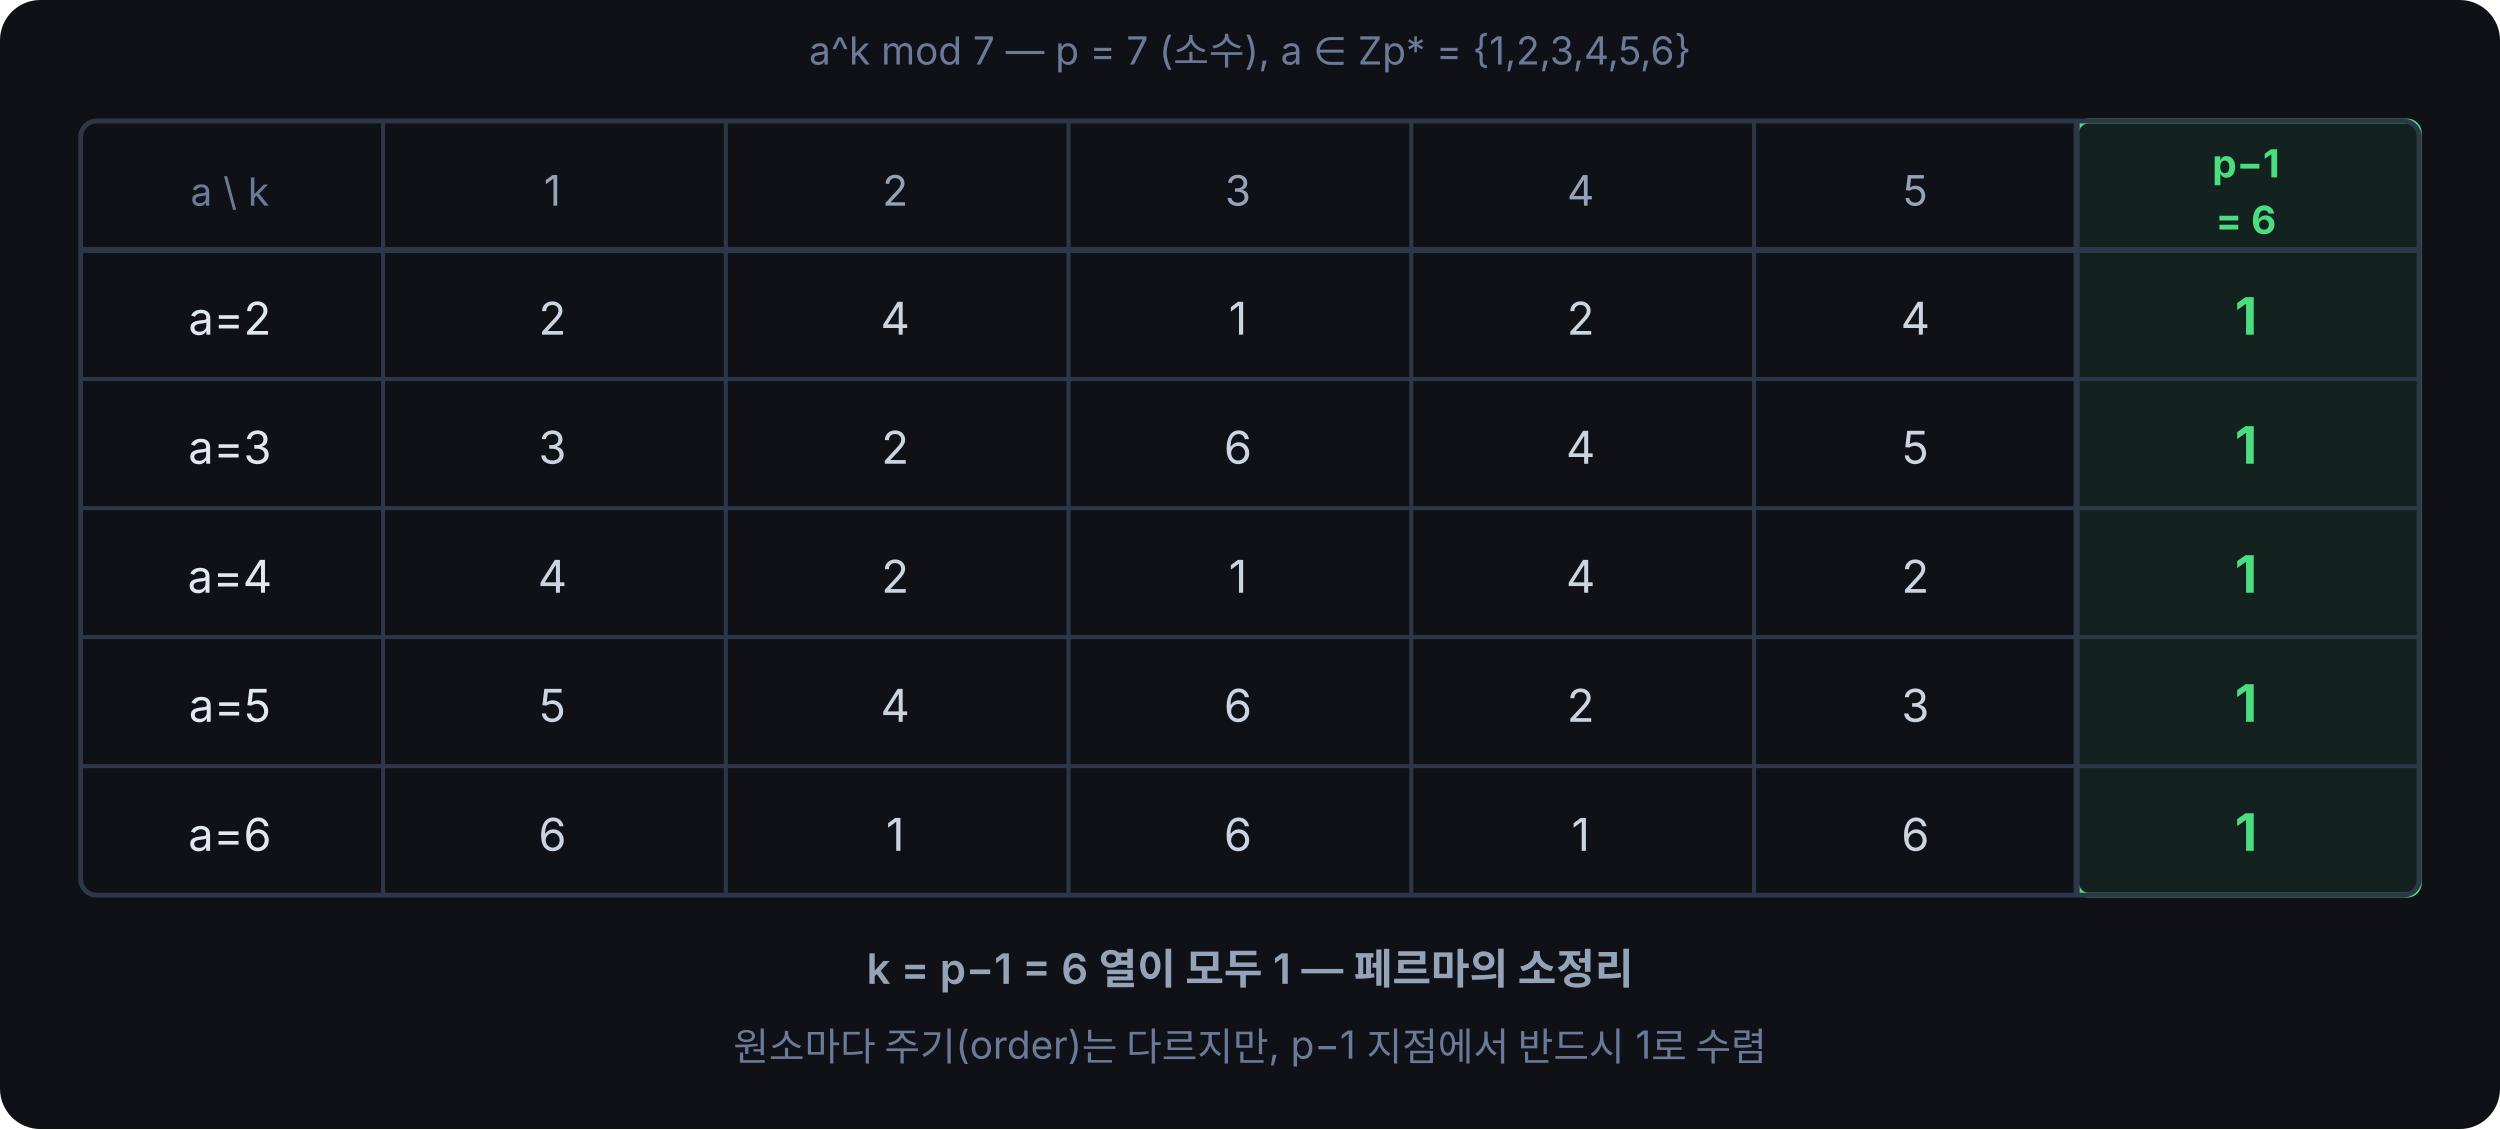
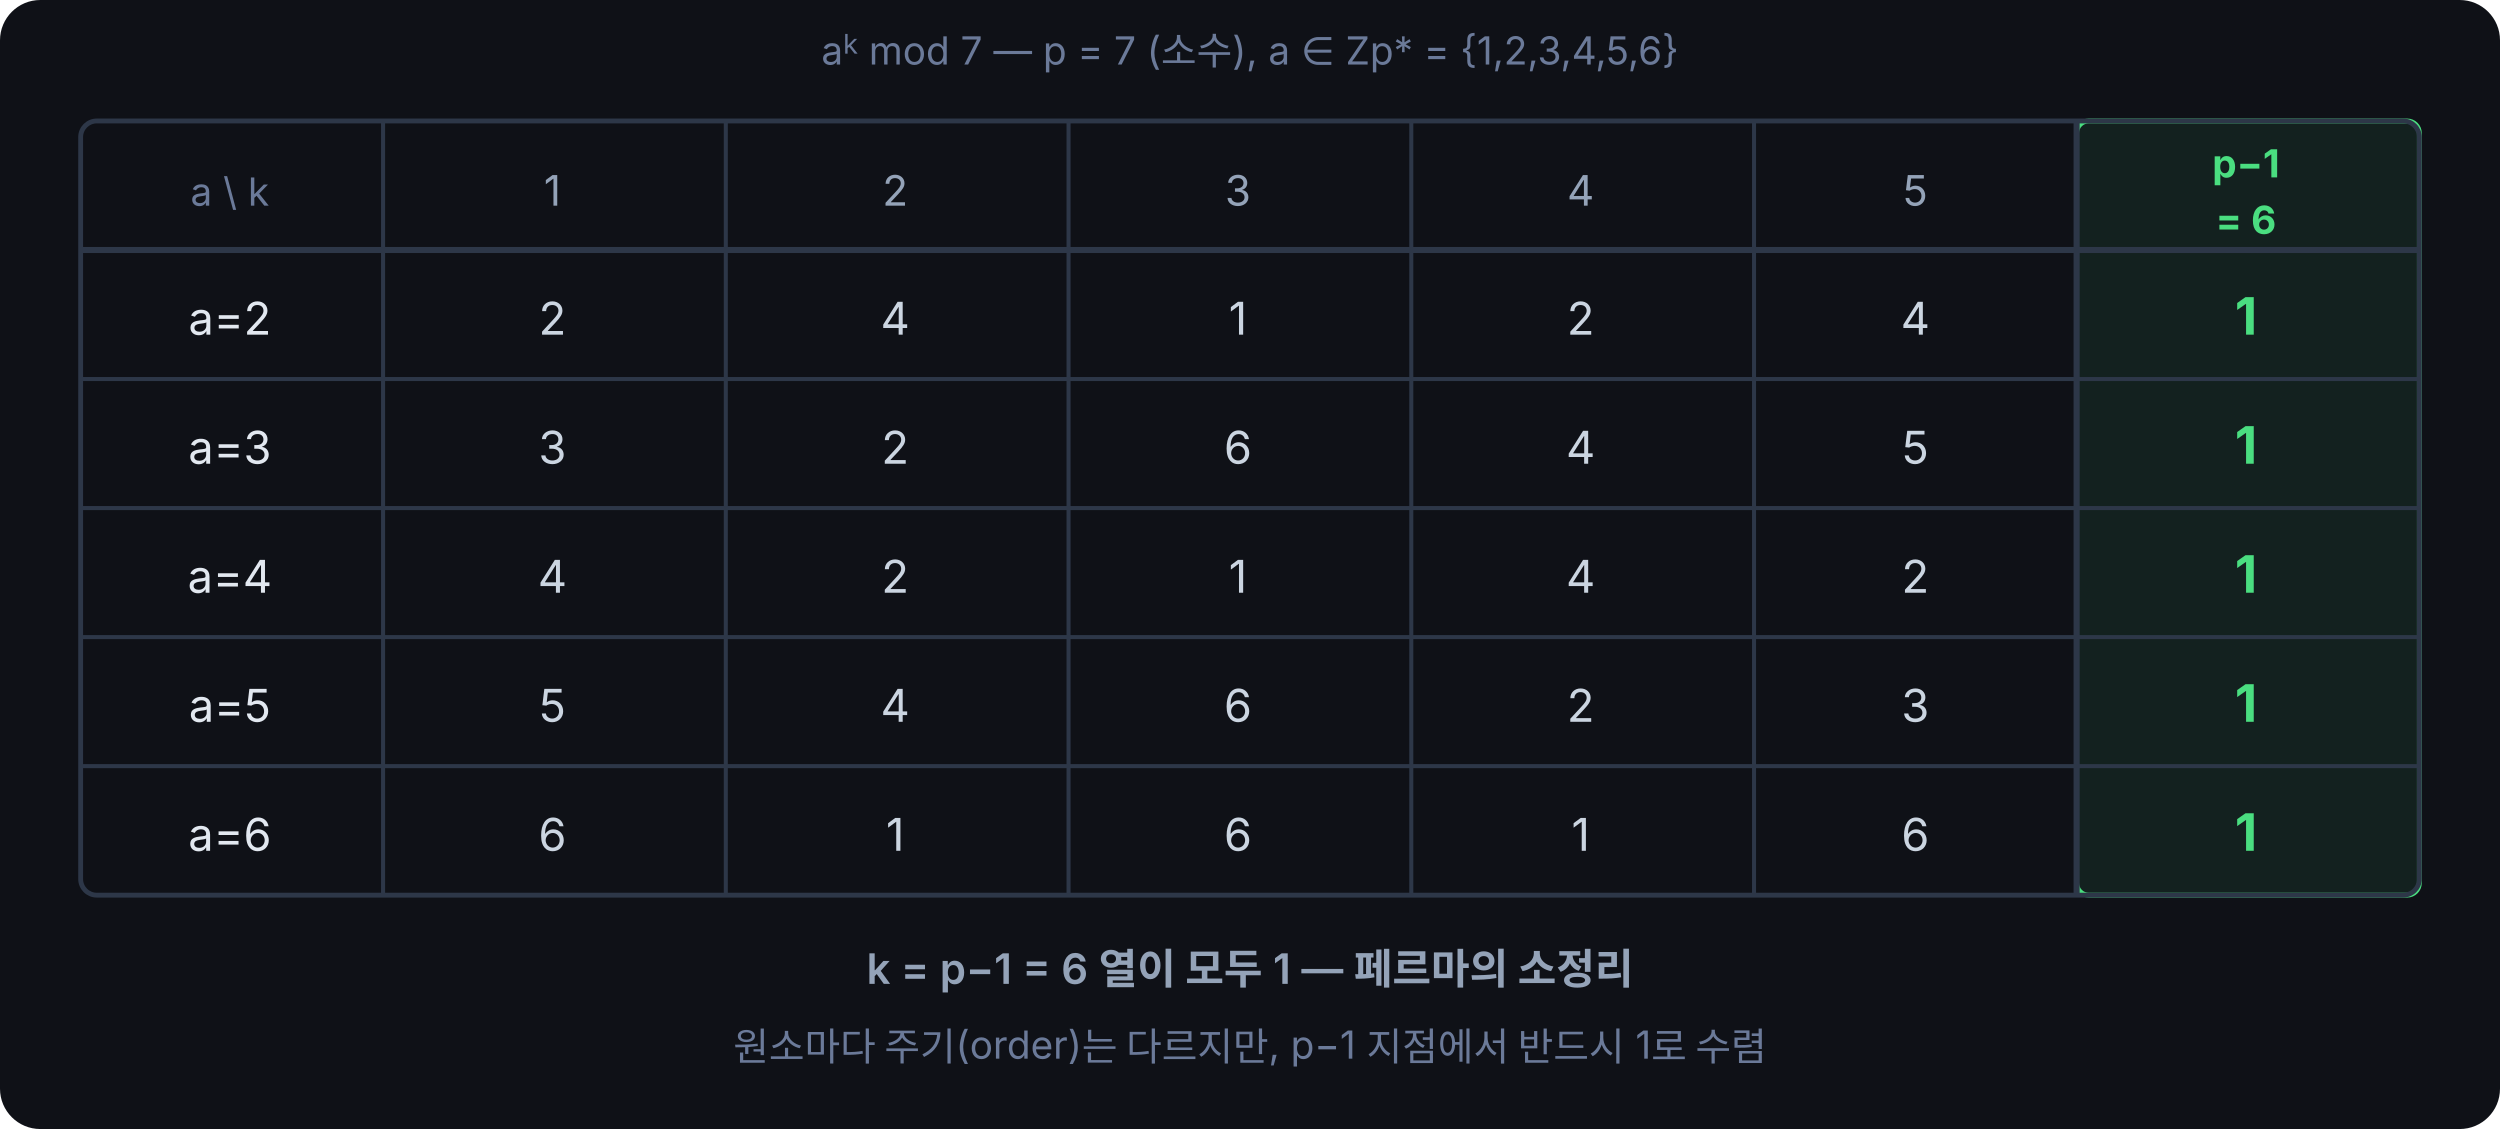
<svg xmlns="http://www.w3.org/2000/svg" viewBox="0 0 620 280" width="930" height="420">
  <rect width="620" height="280" fill="#0f1117" rx="10" />
-   <text x="310" y="16" text-anchor="middle" font-family="system-ui,-apple-system,sans-serif" font-size="9.6" fill="#6b7a99">a^k mod 7 — p = 7 (소수), a ∈ Zp* = {1,2,3,4,5,6}</text>
+   <text x="310" y="16" text-anchor="middle" font-family="system-ui,-apple-system,sans-serif" font-size="9.6" fill="#6b7a99">a<tspan baseline-shift="super" font-size="70%">k</tspan> mod 7 — p = 7 (소수), a ∈ Zp* = {1,2,3,4,5,6}</text>
  <rect x="515" y="30" width="85" height="192" rx="3" fill="rgba(74,222,128,0.08)" stroke="#4ade80" stroke-width="1.2" />
  <rect x="20" y="30" width="580" height="192" rx="4" fill="none" stroke="#2d3748" stroke-width="1.2" />
  <line x1="95" y1="30" x2="95" y2="222" stroke="#2d3748" stroke-width="1" />
  <line x1="180" y1="30" x2="180" y2="222" stroke="#2d3748" stroke-width="1" />
  <line x1="265" y1="30" x2="265" y2="222" stroke="#2d3748" stroke-width="1" />
  <line x1="350" y1="30" x2="350" y2="222" stroke="#2d3748" stroke-width="1" />
  <line x1="435" y1="30" x2="435" y2="222" stroke="#2d3748" stroke-width="1" />
  <line x1="515" y1="30" x2="515" y2="222" stroke="#2d3748" stroke-width="1.5" />
  <line x1="20" y1="62" x2="600" y2="62" stroke="#2d3748" stroke-width="1.5" />
  <line x1="20" y1="94" x2="600" y2="94" stroke="#2d3748" stroke-width="1" />
  <line x1="20" y1="126" x2="600" y2="126" stroke="#2d3748" stroke-width="1" />
  <line x1="20" y1="158" x2="600" y2="158" stroke="#2d3748" stroke-width="1" />
  <line x1="20" y1="190" x2="600" y2="190" stroke="#2d3748" stroke-width="1" />
  <text x="57" y="51" text-anchor="middle" font-family="system-ui,-apple-system,sans-serif" font-size="9.6" fill="#6b7a99">a \ k</text>
  <text x="137" y="51" text-anchor="middle" font-family="system-ui,-apple-system,sans-serif" font-size="10.4" fill="#94a3b8">1</text>
  <text x="222" y="51" text-anchor="middle" font-family="system-ui,-apple-system,sans-serif" font-size="10.4" fill="#94a3b8">2</text>
  <text x="307" y="51" text-anchor="middle" font-family="system-ui,-apple-system,sans-serif" font-size="10.4" fill="#94a3b8">3</text>
  <text x="392" y="51" text-anchor="middle" font-family="system-ui,-apple-system,sans-serif" font-size="10.4" fill="#94a3b8">4</text>
  <text x="475" y="51" text-anchor="middle" font-family="system-ui,-apple-system,sans-serif" font-size="10.4" fill="#94a3b8">5</text>
  <text x="557" y="44" text-anchor="middle" font-family="system-ui,-apple-system,sans-serif" font-size="9.6" font-weight="700" fill="#4ade80">p−1</text>
  <text x="557" y="58" text-anchor="middle" font-family="system-ui,-apple-system,sans-serif" font-size="9.6" font-weight="700" fill="#4ade80">= 6</text>
  <text x="57" y="83" text-anchor="middle" font-family="system-ui,-apple-system,sans-serif" font-size="11.2" fill="#e2e8f0">a=2</text>
  <text x="137" y="83" text-anchor="middle" font-family="system-ui,-apple-system,sans-serif" font-size="11.2" fill="#cbd5e1">2</text>
  <text x="222" y="83" text-anchor="middle" font-family="system-ui,-apple-system,sans-serif" font-size="11.2" fill="#cbd5e1">4</text>
  <text x="307" y="83" text-anchor="middle" font-family="system-ui,-apple-system,sans-serif" font-size="11.2" fill="#cbd5e1">1</text>
  <text x="392" y="83" text-anchor="middle" font-family="system-ui,-apple-system,sans-serif" font-size="11.2" fill="#cbd5e1">2</text>
  <text x="475" y="83" text-anchor="middle" font-family="system-ui,-apple-system,sans-serif" font-size="11.2" fill="#cbd5e1">4</text>
  <text x="557" y="83" text-anchor="middle" font-family="system-ui,-apple-system,sans-serif" font-size="12.8" font-weight="700" fill="#4ade80">1</text>
  <text x="57" y="115" text-anchor="middle" font-family="system-ui,-apple-system,sans-serif" font-size="11.2" fill="#e2e8f0">a=3</text>
  <text x="137" y="115" text-anchor="middle" font-family="system-ui,-apple-system,sans-serif" font-size="11.2" fill="#cbd5e1">3</text>
  <text x="222" y="115" text-anchor="middle" font-family="system-ui,-apple-system,sans-serif" font-size="11.2" fill="#cbd5e1">2</text>
  <text x="307" y="115" text-anchor="middle" font-family="system-ui,-apple-system,sans-serif" font-size="11.2" fill="#cbd5e1">6</text>
  <text x="392" y="115" text-anchor="middle" font-family="system-ui,-apple-system,sans-serif" font-size="11.2" fill="#cbd5e1">4</text>
  <text x="475" y="115" text-anchor="middle" font-family="system-ui,-apple-system,sans-serif" font-size="11.2" fill="#cbd5e1">5</text>
  <text x="557" y="115" text-anchor="middle" font-family="system-ui,-apple-system,sans-serif" font-size="12.8" font-weight="700" fill="#4ade80">1</text>
  <text x="57" y="147" text-anchor="middle" font-family="system-ui,-apple-system,sans-serif" font-size="11.2" fill="#e2e8f0">a=4</text>
  <text x="137" y="147" text-anchor="middle" font-family="system-ui,-apple-system,sans-serif" font-size="11.2" fill="#cbd5e1">4</text>
  <text x="222" y="147" text-anchor="middle" font-family="system-ui,-apple-system,sans-serif" font-size="11.2" fill="#cbd5e1">2</text>
  <text x="307" y="147" text-anchor="middle" font-family="system-ui,-apple-system,sans-serif" font-size="11.2" fill="#cbd5e1">1</text>
  <text x="392" y="147" text-anchor="middle" font-family="system-ui,-apple-system,sans-serif" font-size="11.2" fill="#cbd5e1">4</text>
  <text x="475" y="147" text-anchor="middle" font-family="system-ui,-apple-system,sans-serif" font-size="11.2" fill="#cbd5e1">2</text>
  <text x="557" y="147" text-anchor="middle" font-family="system-ui,-apple-system,sans-serif" font-size="12.8" font-weight="700" fill="#4ade80">1</text>
  <text x="57" y="179" text-anchor="middle" font-family="system-ui,-apple-system,sans-serif" font-size="11.2" fill="#e2e8f0">a=5</text>
  <text x="137" y="179" text-anchor="middle" font-family="system-ui,-apple-system,sans-serif" font-size="11.2" fill="#cbd5e1">5</text>
  <text x="222" y="179" text-anchor="middle" font-family="system-ui,-apple-system,sans-serif" font-size="11.2" fill="#cbd5e1">4</text>
  <text x="307" y="179" text-anchor="middle" font-family="system-ui,-apple-system,sans-serif" font-size="11.2" fill="#cbd5e1">6</text>
  <text x="392" y="179" text-anchor="middle" font-family="system-ui,-apple-system,sans-serif" font-size="11.2" fill="#cbd5e1">2</text>
  <text x="475" y="179" text-anchor="middle" font-family="system-ui,-apple-system,sans-serif" font-size="11.2" fill="#cbd5e1">3</text>
  <text x="557" y="179" text-anchor="middle" font-family="system-ui,-apple-system,sans-serif" font-size="12.8" font-weight="700" fill="#4ade80">1</text>
  <text x="57" y="211" text-anchor="middle" font-family="system-ui,-apple-system,sans-serif" font-size="11.2" fill="#e2e8f0">a=6</text>
  <text x="137" y="211" text-anchor="middle" font-family="system-ui,-apple-system,sans-serif" font-size="11.2" fill="#cbd5e1">6</text>
  <text x="222" y="211" text-anchor="middle" font-family="system-ui,-apple-system,sans-serif" font-size="11.2" fill="#cbd5e1">1</text>
  <text x="307" y="211" text-anchor="middle" font-family="system-ui,-apple-system,sans-serif" font-size="11.2" fill="#cbd5e1">6</text>
  <text x="392" y="211" text-anchor="middle" font-family="system-ui,-apple-system,sans-serif" font-size="11.2" fill="#cbd5e1">1</text>
  <text x="475" y="211" text-anchor="middle" font-family="system-ui,-apple-system,sans-serif" font-size="11.2" fill="#cbd5e1">6</text>
  <text x="557" y="211" text-anchor="middle" font-family="system-ui,-apple-system,sans-serif" font-size="12.8" font-weight="700" fill="#4ade80">1</text>
  <text x="310" y="244" text-anchor="middle" font-family="system-ui,-apple-system,sans-serif" font-size="10.4" font-weight="600" fill="#94a3b8">k = p−1 = 6 열이 모두 1 — 페르마의 소정리</text>
  <text x="310" y="263" text-anchor="middle" font-family="system-ui,-apple-system,sans-serif" font-size="9.6" fill="#6b7a99">원소마다 주기(order)는 다르지만, p−1 지점에서 반드시 1로 수렴</text>
</svg>
